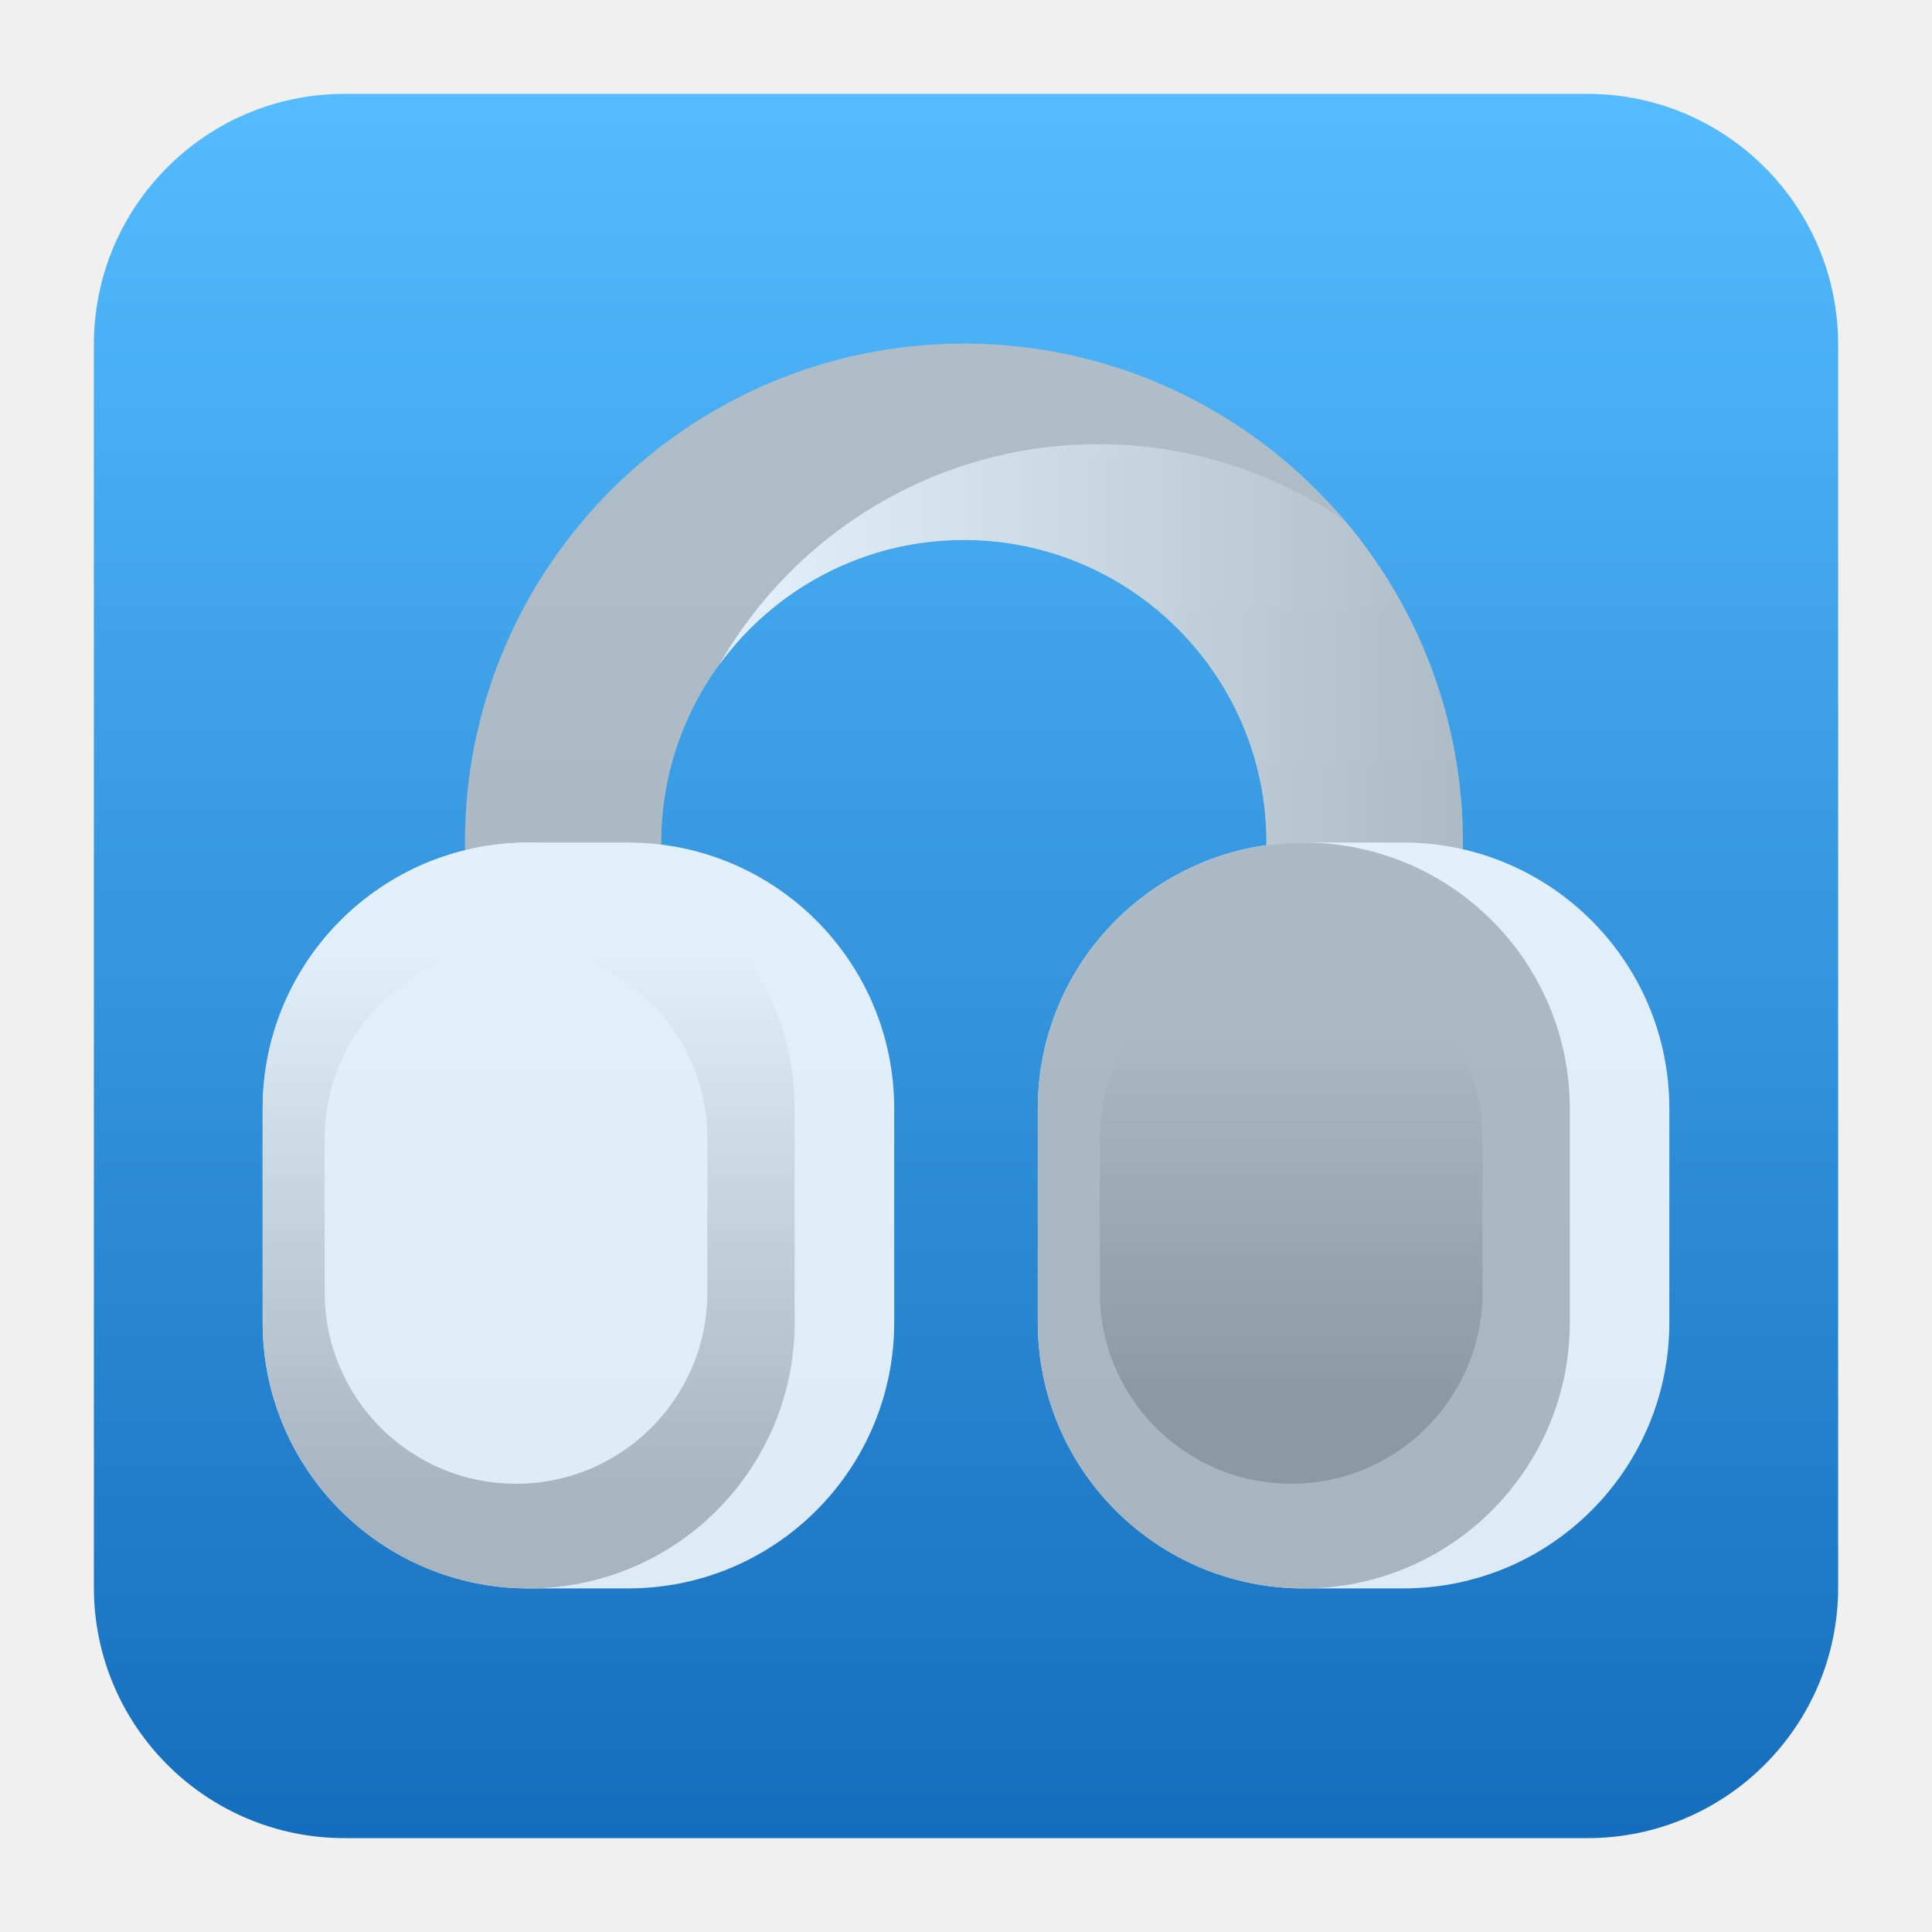
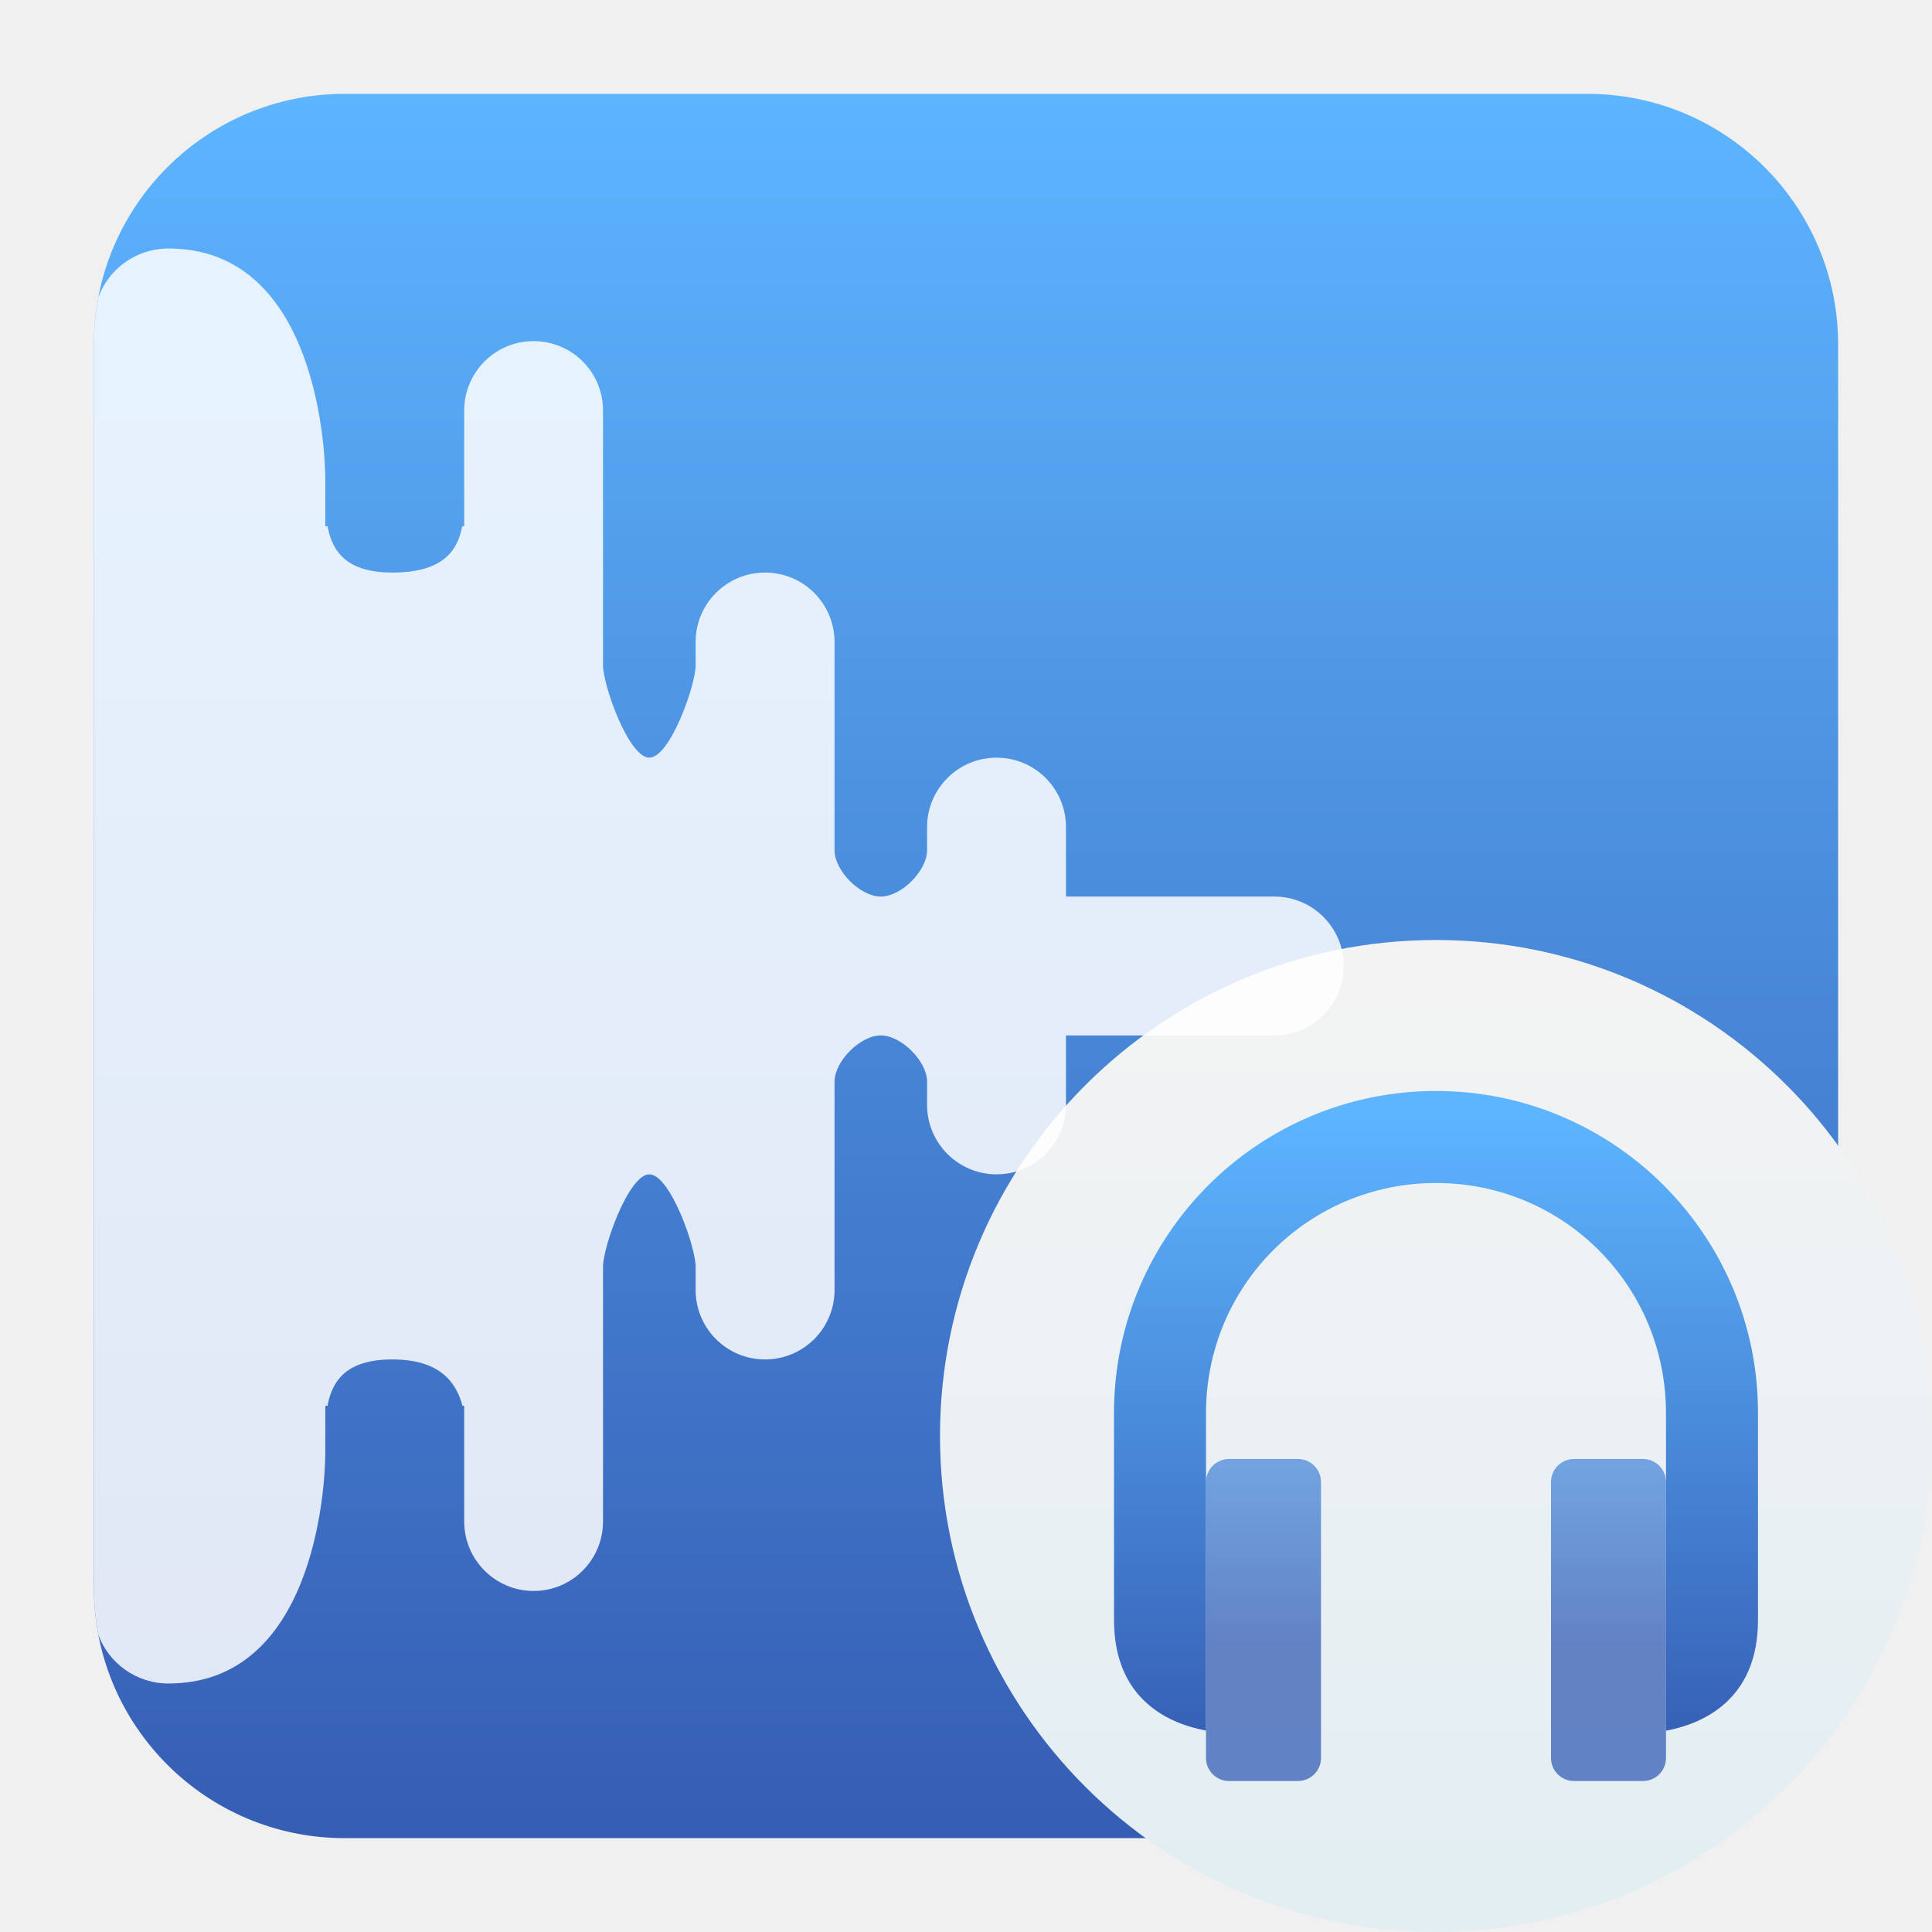
- <svg xmlns="http://www.w3.org/2000/svg" xmlns:xlink="http://www.w3.org/1999/xlink" clip-rule="evenodd" fill-rule="evenodd" stroke-linejoin="round" stroke-miterlimit="2" viewBox="0 0 48 48" version="1.1" id="svg4">
-   <defs id="defs4">
-     <linearGradient xlink:href="#linearGradient12" id="linearGradient13" x1="132.726" y1="89.656" x2="323.757" y2="89.656" gradientUnits="userSpaceOnUse" />
-     <linearGradient id="linearGradient12">
-       <stop style="stop-color:#ffffff;stop-opacity:1;" offset="0" id="stop12" />
-       <stop style="stop-color:#c0c0c0;stop-opacity:1;" offset="1" id="stop13" />
+ <svg xmlns="http://www.w3.org/2000/svg" xmlns:xlink="http://www.w3.org/1999/xlink" clip-rule="evenodd" fill-rule="evenodd" stroke-linejoin="round" stroke-miterlimit="2" viewBox="0 0 48 48" version="1.1" id="svg3">
+   <defs id="defs3">
+     <linearGradient id="a-7" gradientUnits="userSpaceOnUse" x1="34.018" x2="34.018" y1="44.301" y2="22.289" gradientTransform="translate(0.0740247,1.047564)">
+       <stop offset="0" stop-color="#e3eef3" id="stop7" />
+       <stop offset="1" stop-color="#f3f3f3" id="stop8" />
    </linearGradient>
-     <linearGradient xlink:href="#linearGradient16" id="linearGradient17" x1="279.637" y1="174.886" x2="279.637" y2="273.229" gradientUnits="userSpaceOnUse" />
-     <linearGradient id="linearGradient16">
-       <stop style="stop-color:#9d9d9d;stop-opacity:0;" offset="0" id="stop16" />
-       <stop style="stop-color:#9d9d9d;stop-opacity:1;" offset="1" id="stop17" />
+     <linearGradient xlink:href="#linearGradient5" id="linearGradient6" x1="33.677" y1="41.198" x2="33.677" y2="25.198" gradientUnits="userSpaceOnUse" />
+     <linearGradient id="linearGradient5">
+       <stop style="stop-color:#355db4;stop-opacity:1;" offset="0" id="stop5" />
+       <stop style="stop-color:#5db5ff;stop-opacity:1;" offset="1" id="stop6" />
    </linearGradient>
-     <linearGradient xlink:href="#linearGradient12" id="linearGradient15" x1="83.689" y1="155.701" x2="83.689" y2="292.412" gradientUnits="userSpaceOnUse" />
+     <linearGradient id="a-9" gradientUnits="userSpaceOnUse" x1="34.018" x2="34.018" y1="44.301" y2="22.289" gradientTransform="translate(1.999998,2.104826)">
+       <stop offset="0" stop-color="#e3eef3" id="stop7-1" />
+       <stop offset="1" stop-color="#f3f3f3" id="stop8-2" />
+     </linearGradient>
+     <linearGradient xlink:href="#linearGradient5" id="linearGradient4" gradientUnits="userSpaceOnUse" x1="33.677" y1="41.198" x2="33.677" y2="25.198" />
+     <linearGradient xlink:href="#linearGradient5" id="linearGradient7" gradientUnits="userSpaceOnUse" x1="33.677" y1="41.198" x2="33.677" y2="25.198" />
+     <linearGradient xlink:href="#linearGradient5" id="linearGradient10" x1="24" y1="45.668" x2="24" y2="2.332" gradientUnits="userSpaceOnUse" />
  </defs>
-   <linearGradient id="a" x2="1" gradientTransform="matrix(0 -43.336 43.336 0 24.5417 45.668)" gradientUnits="userSpaceOnUse">
-     <stop stop-color="#8e8e8e" offset="0" id="stop1" style="stop-color:#146dbc;stop-opacity:0.996;" />
-     <stop stop-color="#c3c3c3" offset="1" id="stop2" style="stop-color:#54bcff;stop-opacity:1;" />
-   </linearGradient>
-   <path d="m2.332 8.56c0-3.438 2.79-6.228 6.228-6.228h30.88c3.438 0 6.228 2.79 6.228 6.228v30.88c0 3.438-2.79 6.228-6.228 6.228h-30.88c-3.438 0-6.228-2.79-6.228-6.228z" fill="url(#a)" id="path2" />
-   <g id="g12" transform="matrix(0.09668085,0,0,0.09668085,5.043206,8.536333)" style="opacity:0.85">
-     <path style="fill:#c0c0c0;fill-opacity:1" d="m 298.526,153.455 c -13.935,0 -25.231,-11.296 -25.231,-25.231 0,-42.878 -34.884,-77.761 -77.762,-77.761 -42.877,0 -77.76,34.883 -77.76,77.761 0,13.936 -11.297,25.231 -25.231,25.231 -13.936,0 -25.231,-11.296 -25.231,-25.231 C 67.311,57.521 124.831,0 195.533,0 c 70.704,0 128.225,57.521 128.225,128.224 0,13.935 -11.296,25.231 -25.232,25.231 z" id="path1" />
-     <path style="fill:url(#linearGradient13)" d="M 293.493,45.588 C 275.445,33.15 253.592,25.857 230.062,25.857 c -41.618,0 -78.01,22.807 -97.336,56.577 14.156,-19.365 37.036,-31.971 62.807,-31.971 42.878,0 77.762,34.883 77.762,77.761 0,13.936 11.297,25.231 25.231,25.231 13.936,0 25.231,-11.296 25.231,-25.231 10e-4,-31.459 -11.395,-60.302 -30.264,-82.636 z" id="path2-6" />
-     <g id="g5">
-       <g id="g3">
-         <path style="fill:#ffffff;fill-opacity:1" d="m 282.882,128.224 c -37.75,0 -68.354,30.603 -68.354,68.355 v 54.957 c 0,37.752 30.604,68.355 68.354,68.355 h 25.582 c 37.752,0 68.355,-30.604 68.355,-68.355 v -54.957 c 0,-37.752 -30.604,-68.355 -68.355,-68.355 z" id="path3-7" />
-       </g>
-       <path style="fill:#c0c0c0;fill-opacity:1" d="m 351.239,251.535 c 0,37.752 -30.605,68.355 -68.357,68.355 -37.75,0 -68.354,-30.604 -68.354,-68.355 v -54.957 c 0,-37.752 30.604,-68.355 68.354,-68.355 37.752,0 68.357,30.603 68.357,68.355 z" id="path4-5" />
-       <path style="fill:url(#linearGradient17);fill-opacity:1" d="m 328.809,243.823 c 0,27.157 -22.015,49.172 -49.173,49.172 -27.157,0 -49.171,-22.015 -49.171,-49.172 V 204.29 c 0,-27.156 22.014,-49.17 49.171,-49.17 27.158,0 49.173,22.014 49.173,49.17 z" id="path5" />
-     </g>
-     <g id="g8">
-       <g id="g6">
-         <path style="fill:#ffffff;fill-opacity:1" d="m 83.687,128.224 c -37.75,0 -68.354,30.603 -68.354,68.355 v 54.957 c 0,37.752 30.604,68.355 68.354,68.355 h 25.583 c 37.751,0 68.355,-30.604 68.355,-68.355 v -54.957 c 0,-37.752 -30.605,-68.355 -68.355,-68.355 z" id="path6" />
-       </g>
-       <path style="fill:url(#linearGradient15);fill-opacity:1" d="m 152.044,251.535 c 0,37.752 -30.606,68.355 -68.357,68.355 -37.75,0 -68.354,-30.604 -68.354,-68.355 v -54.957 c 0,-37.752 30.604,-68.355 68.354,-68.355 37.752,0 68.357,30.603 68.357,68.355 z" id="path7" />
-       <path style="fill:#ffffff;fill-opacity:1" d="m 129.614,243.823 c 0,27.157 -22.016,49.172 -49.173,49.172 -27.158,0 -49.171,-22.015 -49.171,-49.172 V 204.29 c 0,-27.156 22.013,-49.17 49.171,-49.17 27.157,0 49.173,22.014 49.173,49.17 z" id="path8" />
-     </g>
-     <g id="g11" style="display:none">
-       <path style="fill:#77b8e8" d="m 137.988,392.152 c -34.173,0 -61.974,-27.801 -61.974,-61.973 v -37.185 c 0,-2.445 1.981,-4.427 4.427,-4.427 2.444,0 4.426,1.981 4.426,4.427 v 37.185 c 0,29.29 23.829,53.12 53.121,53.12 29.289,0 53.12,-23.83 53.12,-53.12 0,-2.445 1.982,-4.427 4.427,-4.427 2.444,0 4.427,1.981 4.427,4.427 0,34.173 -27.802,61.973 -61.974,61.973 z" id="path9" />
-       <rect x="187.409" y="292.11" style="fill:#333e48" width="16.251" height="43.608" id="rect9" />
-       <path style="fill:#ffa400" d="m 195.535,271.458 c -3.004,0 -5.439,2.435 -5.439,5.437 v 15.216 h 10.874 v -15.216 c 0.001,-3.002 -2.431,-5.437 -5.435,-5.437 z" id="path10" />
-       <rect x="187.409" y="297.569" style="fill:#3e4a57" width="16.251" height="4.684" id="rect10" />
-       <rect x="187.409" y="306.57" style="fill:#3e4a57" width="16.251" height="4.684" id="rect11" />
-     </g>
+   <path d="m39.44 45.668h-30.88c-3.438 0-6.228-2.79-6.228-6.228v-30.88c0-3.438 2.79-6.228 6.228-6.228h30.88c3.438 0 6.228 2.79 6.228 6.228v30.88c0 3.438-2.79 6.228-6.228 6.228z" fill="url(#a)" id="path2" style="fill:url(#linearGradient10);fill-opacity:1" />
+   <circle cx="35.677" cy="35.677" fill="url(#a)" r="12.323" stroke-width="0.382" id="circle4" style="fill:url(#a-9)" />
+   <g id="g5" transform="translate(1.999997,2.47914)" style="fill:url(#linearGradient6)">
+     <path d="m 33.677,24.626 c -4.418,0 -8,3.582 -8,8 v 5.143 c 0,2.04 1.453,2.595 2.286,2.747 v -7.89 c 0,-3.166 2.549,-5.714 5.714,-5.714 3.166,0 5.714,2.549 5.714,5.714 v 7.893 c 0.833,-0.153 2.286,-0.71 2.286,-2.75 v -5.143 c 0,-4.418 -3.582,-8 -8,-8 z" id="path2-7" style="fill:url(#linearGradient4);stroke-width:0.571" />
+     <path d="m 22,34 0,12 a 1,1 45 0 0 1,1 h 3 a 1,1 135 0 0 1,-1 V 34 a 1,1 45 0 0 -1,-1 h -3 a 1,1 135 0 0 -1,1 z m 15,0 0,12 a 1,1 45 0 0 1,1 h 3 a 1,1 135 0 0 1,-1 V 34 a 1,1 45 0 0 -1,-1 h -3 a 1,1 135 0 0 -1,1 z" opacity="0.75" id="path3-0" transform="matrix(0.5714286,0,0,0.5714286,15.39126,14.91212)" style="fill:url(#linearGradient7)" />
  </g>
+   <path id="path4" d="M 4.186 6.174 C 3.384 6.174 2.702 6.68 2.443 7.387 C 2.371 7.766 2.332 8.157 2.332 8.557 L 2.332 8.561 L 2.332 39.439 L 2.332 39.443 C 2.332 39.844 2.371 40.236 2.443 40.615 C 2.702 41.322 3.384 41.826 4.186 41.826 C 7.757 41.826 8.082 37.092 8.082 36.076 C 8.082 35.913 8.08 35.741 8.082 35.57 L 8.082 34.926 L 8.137 34.926 C 8.254 34.29 8.62 33.775 9.744 33.775 C 10.883 33.775 11.321 34.293 11.49 34.926 L 11.533 34.926 L 11.533 37.801 C 11.533 38.754 12.305 39.527 13.258 39.527 C 14.211 39.527 14.982 38.754 14.982 37.801 L 14.982 31.477 C 14.982 30.968 15.621 29.176 16.133 29.176 C 16.644 29.176 17.283 30.968 17.283 31.477 L 17.283 32.051 C 17.283 33.004 18.055 33.775 19.008 33.775 C 19.961 33.775 20.734 33.004 20.734 32.051 L 20.734 26.875 C 20.734 26.367 21.371 25.725 21.883 25.725 C 22.395 25.725 23.033 26.367 23.033 26.875 L 23.033 27.451 C 23.033 28.404 23.807 29.176 24.76 29.176 C 25.713 29.176 26.484 28.404 26.484 27.451 L 26.484 25.725 L 31.66 25.725 C 32.613 25.725 33.385 24.953 33.385 24 C 33.385 23.047 32.613 22.275 31.66 22.275 L 26.484 22.275 L 26.484 20.549 C 26.484 19.596 25.713 18.824 24.76 18.824 C 23.807 18.824 23.033 19.596 23.033 20.549 L 23.033 21.125 C 23.033 21.633 22.395 22.275 21.883 22.275 C 21.371 22.275 20.734 21.633 20.734 21.125 L 20.734 15.949 C 20.734 14.996 19.96 14.225 19.008 14.225 C 18.055 14.225 17.283 14.996 17.283 15.949 L 17.283 16.525 C 17.283 17.034 16.644 18.824 16.133 18.824 C 15.621 18.824 14.982 17.034 14.982 16.525 L 14.982 10.199 C 14.982 9.246 14.211 8.475 13.258 8.475 C 12.305 8.475 11.533 9.246 11.533 10.199 L 11.533 13.074 L 11.484 13.074 C 11.365 13.71 10.978 14.225 9.744 14.225 C 8.62 14.225 8.254 13.71 8.137 13.074 L 8.082 13.074 L 8.082 12.43 C 8.08 12.259 8.082 12.087 8.082 11.924 C 8.082 10.907 7.757 6.174 4.186 6.174 z " style="fill:#ffffff;fill-opacity:0.851" />
</svg>
